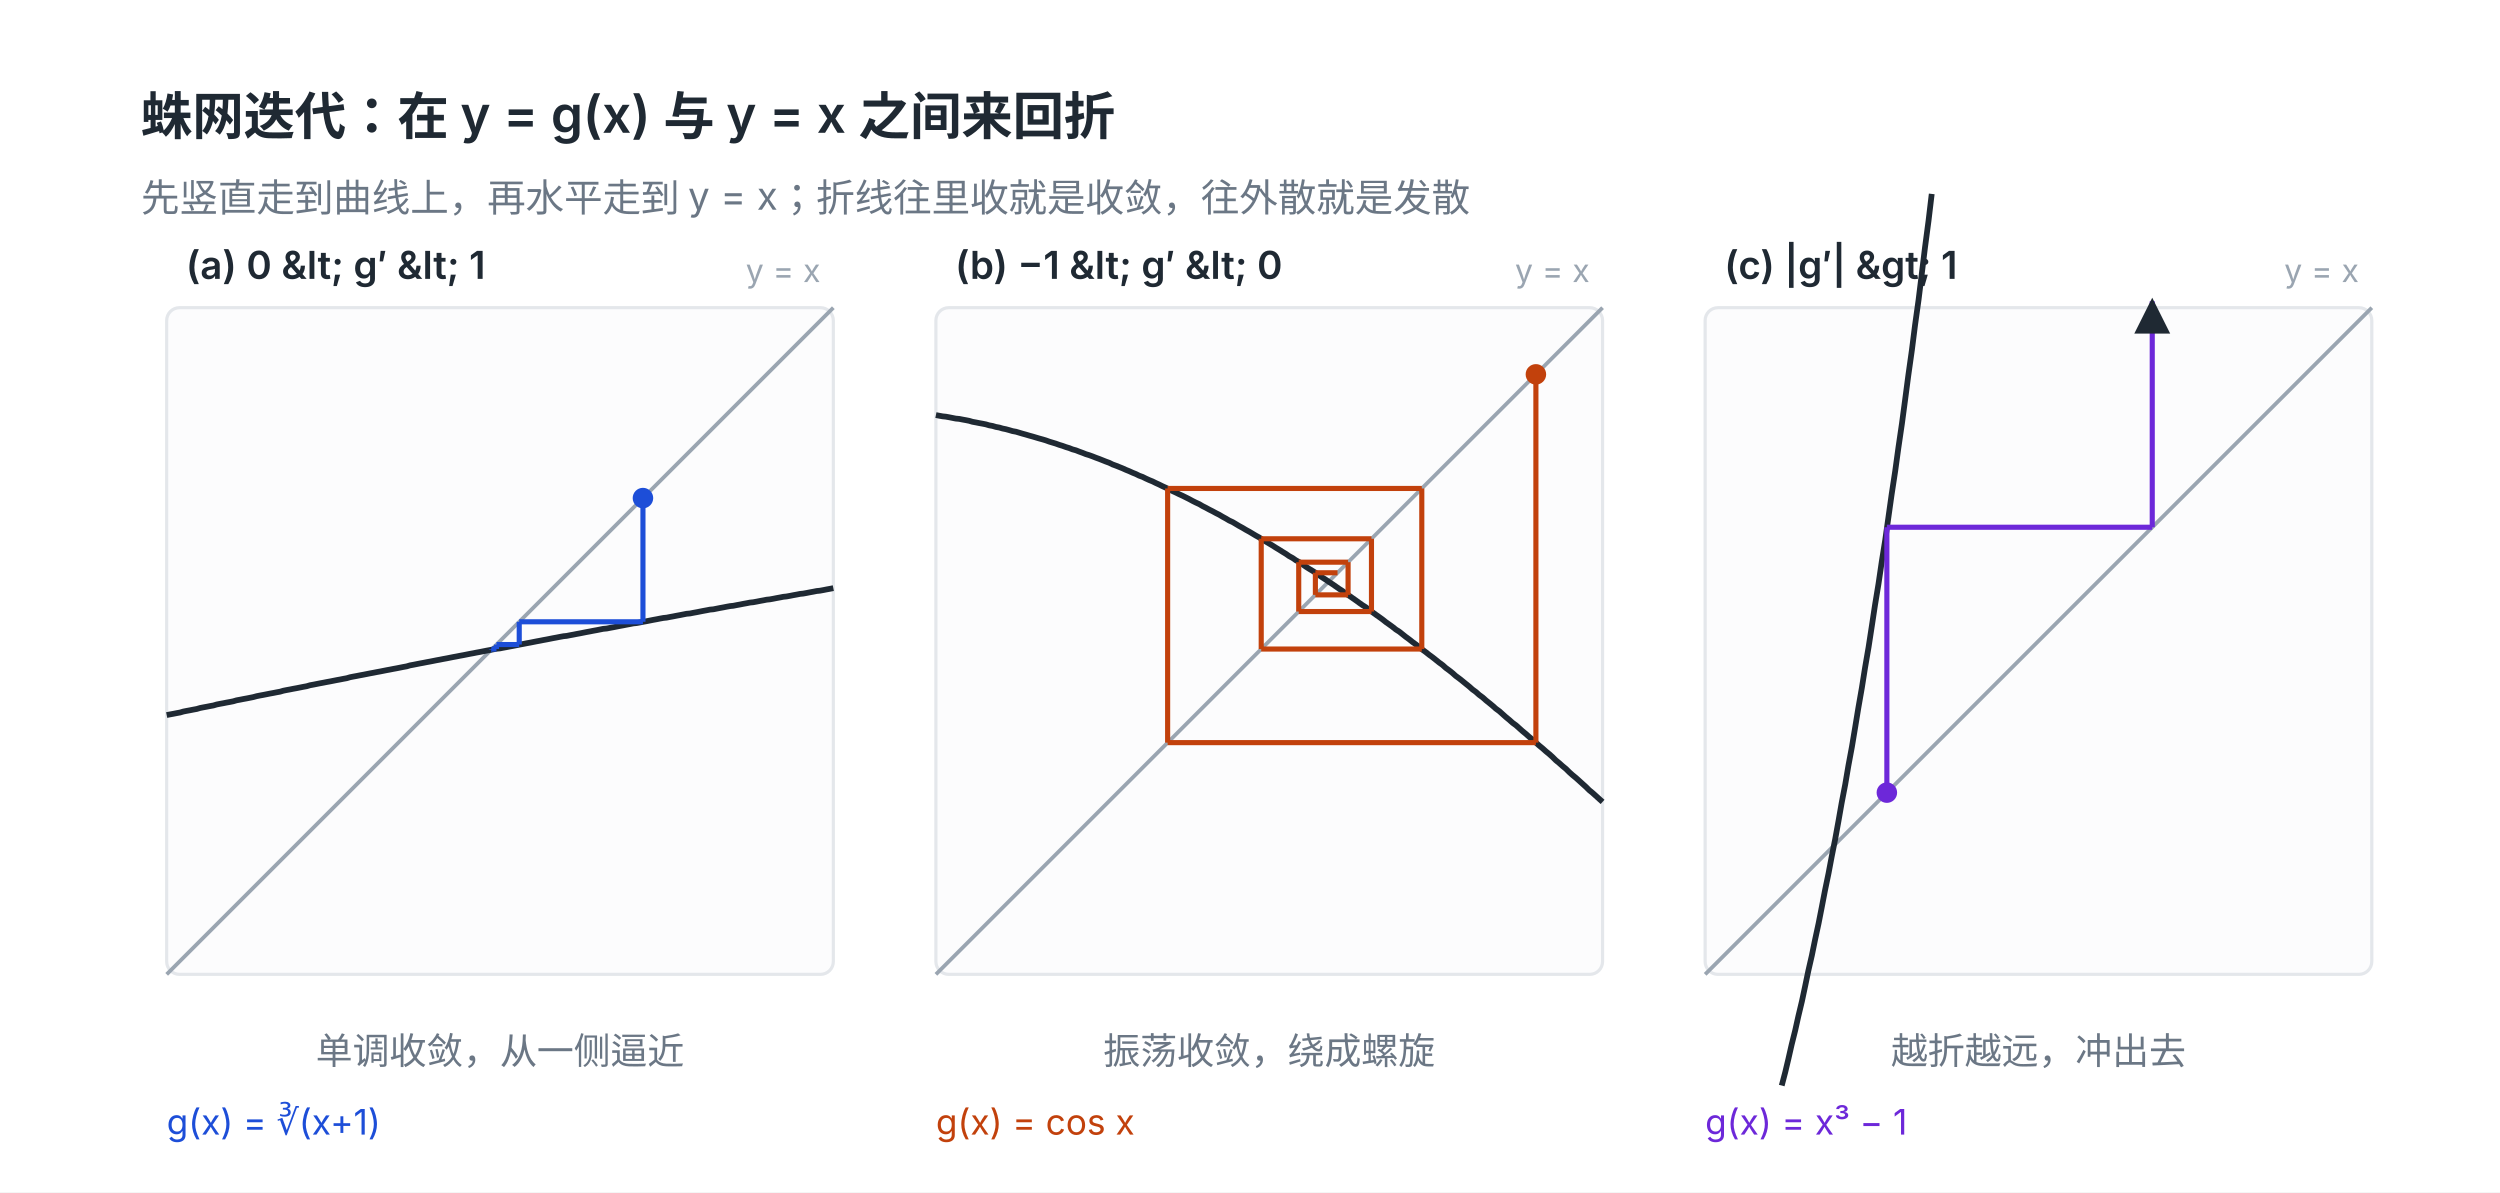
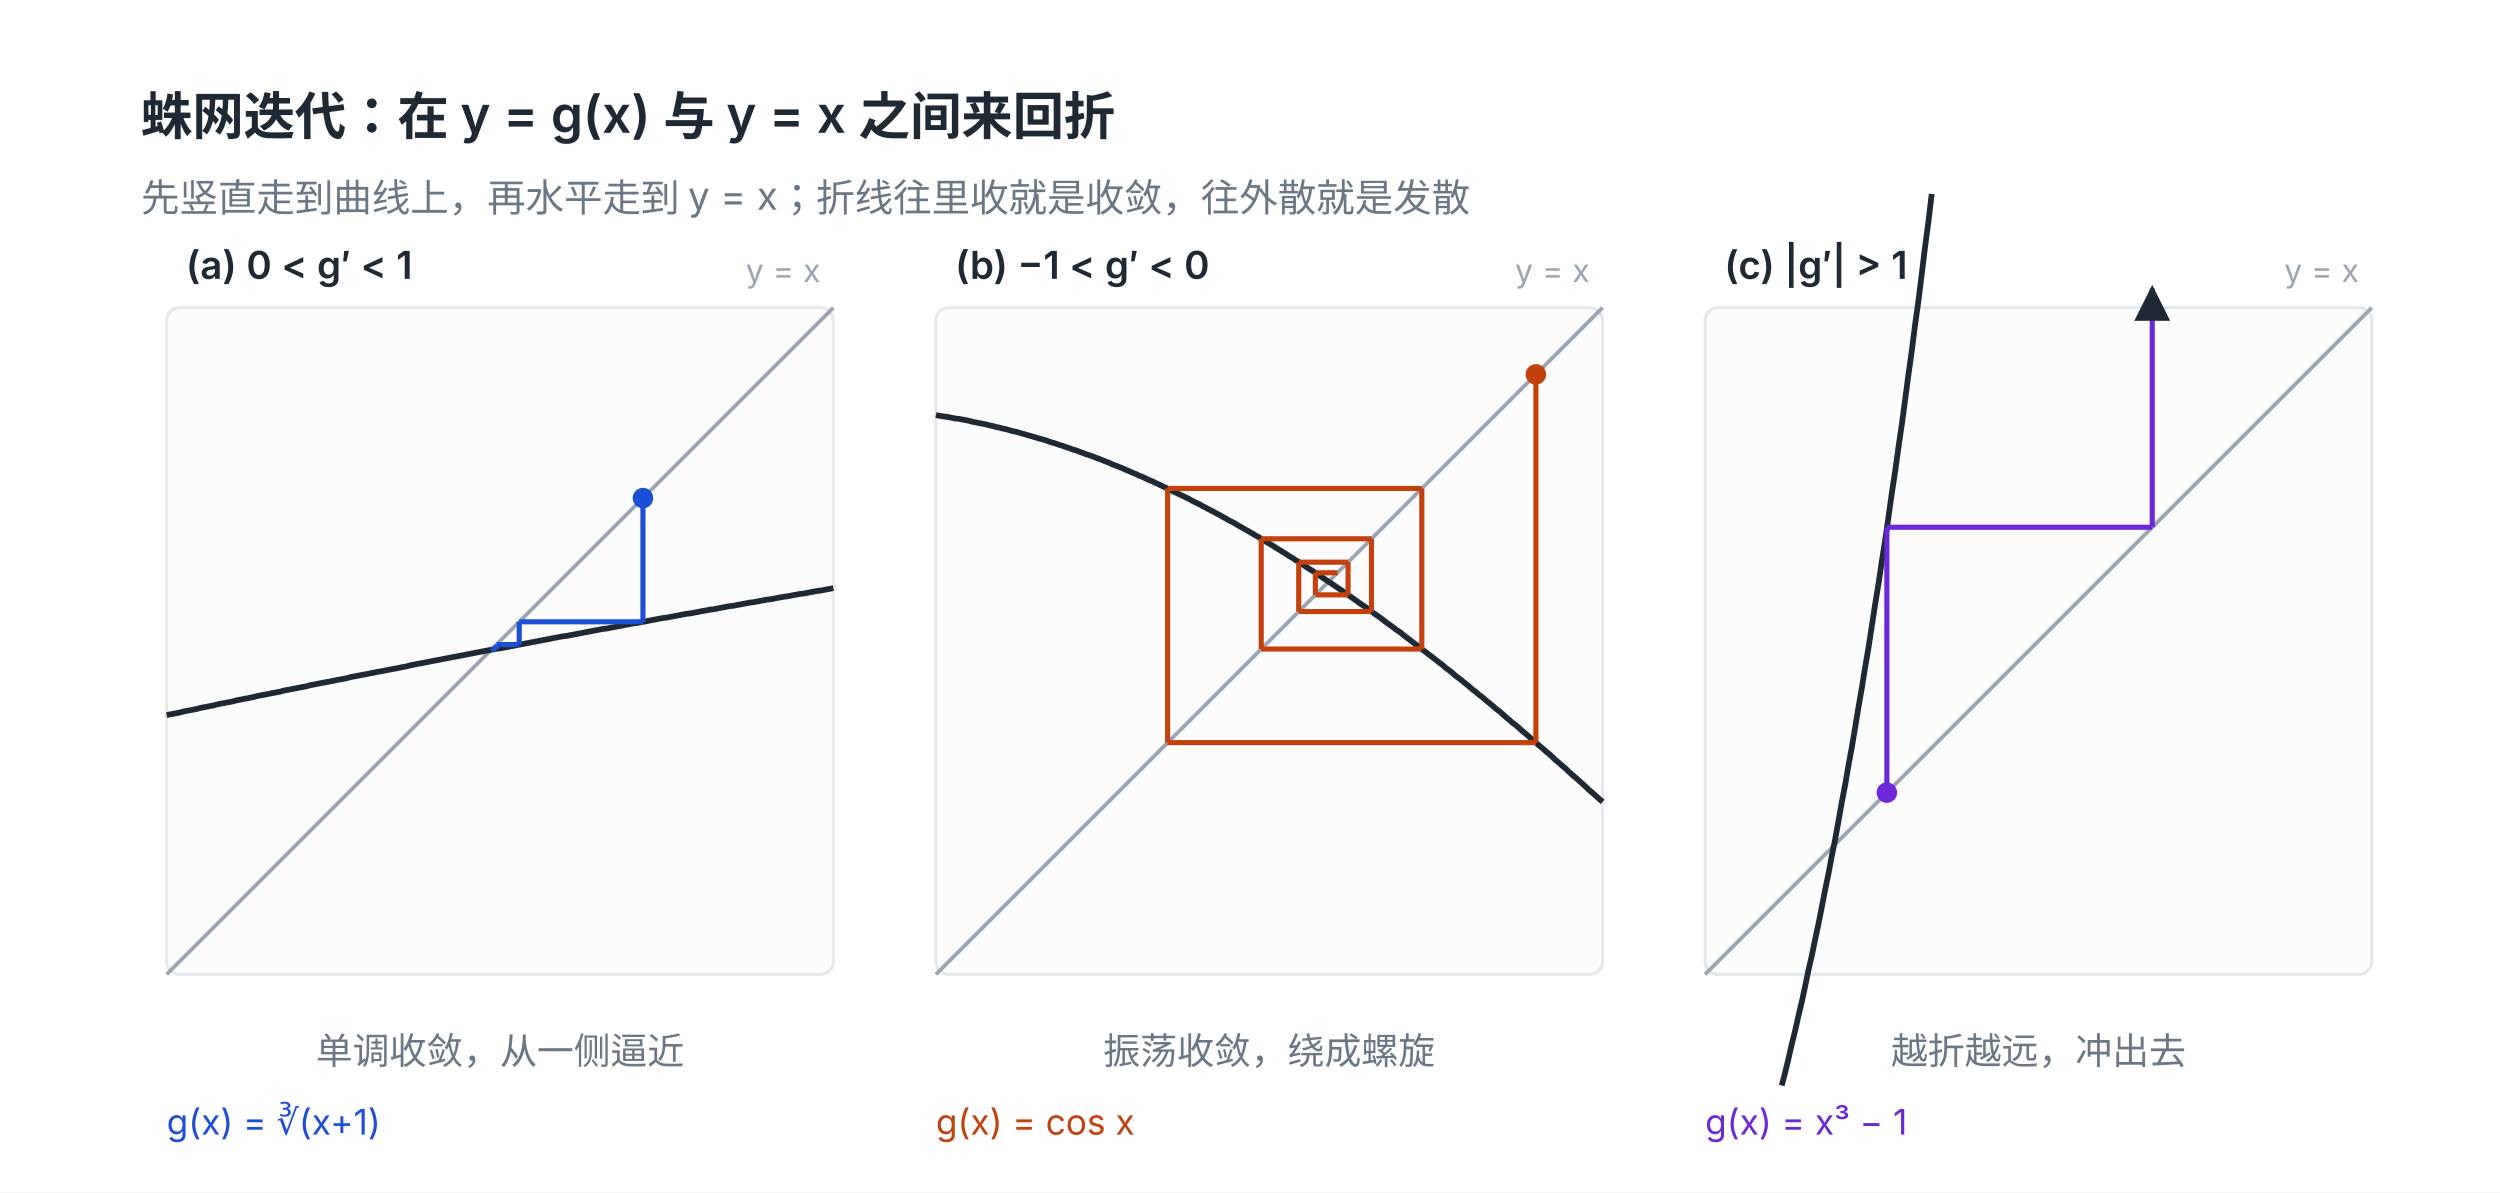
<svg xmlns="http://www.w3.org/2000/svg" viewBox="0 0 780 372" width="780" height="372" font-family="'-apple-system','Segoe UI','Microsoft YaHei',sans-serif">
  <rect width="780" height="372" fill="#ffffff" />
  <defs>
    <marker id="ar" viewBox="0 0 10 10" refX="9" refY="5" markerWidth="7" markerHeight="7" orient="auto-start-reverse">
      <path d="M0,0 L10,5 L0,10 z" fill="#1f2933" />
    </marker>
    <marker id="ar-r" viewBox="0 0 10 10" refX="9" refY="5" markerWidth="7" markerHeight="7" orient="auto-start-reverse">
      <path d="M0,0 L10,5 L0,10 z" fill="#c2410c" />
    </marker>
    <marker id="ar-d" viewBox="0 0 10 10" refX="9" refY="5" markerWidth="6" markerHeight="6" orient="auto-start-reverse">
      <path d="M0,0 L10,5 L0,10 z" fill="#6b7785" />
    </marker>
  </defs>
  <text x="44.0" y="42.0" font-size="16" fill="#1f2933" font-weight="600" text-anchor="start">蛛网迭代：在 y = g(x) 与 y = x 之间来回折</text>
  <text x="44.0" y="66.0" font-size="12" fill="#6b7785" font-weight="400" text-anchor="start">先竖直走到曲线上，再水平走到 y = x；折线往里收就是收敛，往外散就是发散</text>
  <rect x="52" y="96" width="208" height="208" fill="#fcfcfd" stroke="#e4e7eb" stroke-width="1" rx="4" />
  <line x1="52.0" y1="304.0" x2="260.0" y2="96.0" stroke="#9aa5b1" stroke-width="1.2" />
  <text x="256.0" y="88.0" font-size="10" fill="#9aa5b1" font-weight="400" text-anchor="end">y = x</text>
  <polyline points="52.0,223.1 53.0,222.9 54.1,222.7 55.1,222.5 56.2,222.3 57.2,222.0 58.2,221.8 59.3,221.6 60.3,221.4 61.4,221.2 62.4,220.9 63.4,220.7 64.5,220.5 65.5,220.3 66.6,220.1 67.6,219.8 68.6,219.6 69.7,219.4 70.7,219.2 71.8,219.0 72.8,218.8 73.8,218.5 74.9,218.3 75.9,218.1 77.0,217.9 78.0,217.7 79.0,217.5 80.1,217.2 81.1,217.0 82.2,216.8 83.2,216.6 84.2,216.4 85.3,216.2 86.3,216.0 87.4,215.8 88.4,215.5 89.4,215.3 90.5,215.1 91.5,214.9 92.6,214.7 93.6,214.5 94.6,214.3 95.7,214.1 96.7,213.8 97.8,213.6 98.8,213.4 99.8,213.2 100.9,213.0 101.9,212.8 103.0,212.6 104.0,212.4 105.0,212.2 106.1,212.0 107.1,211.8 108.2,211.6 109.2,211.3 110.2,211.1 111.3,210.9 112.3,210.7 113.4,210.5 114.4,210.3 115.4,210.1 116.5,209.9 117.5,209.7 118.6,209.5 119.6,209.3 120.6,209.1 121.7,208.9 122.7,208.7 123.8,208.5 124.8,208.3 125.8,208.1 126.9,207.9 127.9,207.6 129.0,207.4 130.0,207.2 131.0,207.0 132.1,206.8 133.1,206.6 134.2,206.4 135.2,206.2 136.2,206.0 137.3,205.8 138.3,205.6 139.4,205.4 140.4,205.2 141.4,205.0 142.5,204.8 143.5,204.6 144.6,204.4 145.6,204.2 146.6,204.0 147.7,203.8 148.7,203.6 149.8,203.4 150.8,203.2 151.8,203.0 152.9,202.8 153.9,202.6 155.0,202.4 156.0,202.3 157.0,202.1 158.1,201.9 159.1,201.7 160.2,201.5 161.2,201.3 162.2,201.1 163.3,200.9 164.3,200.7 165.4,200.5 166.4,200.3 167.4,200.1 168.5,199.9 169.5,199.7 170.6,199.5 171.6,199.3 172.6,199.1 173.7,198.9 174.7,198.7 175.8,198.5 176.8,198.4 177.8,198.2 178.9,198.0 179.9,197.8 181.0,197.6 182.0,197.4 183.0,197.2 184.1,197.0 185.1,196.8 186.2,196.6 187.2,196.4 188.2,196.2 189.3,196.1 190.3,195.9 191.4,195.7 192.4,195.5 193.4,195.3 194.5,195.1 195.5,194.9 196.6,194.7 197.6,194.5 198.6,194.4 199.7,194.2 200.7,194.0 201.8,193.8 202.8,193.6 203.8,193.4 204.9,193.2 205.9,193.0 207.0,192.8 208.0,192.7 209.0,192.5 210.1,192.3 211.1,192.1 212.2,191.9 213.2,191.7 214.2,191.5 215.3,191.4 216.3,191.2 217.4,191.0 218.4,190.8 219.4,190.6 220.5,190.4 221.5,190.2 222.6,190.1 223.6,189.9 224.6,189.7 225.7,189.5 226.7,189.3 227.8,189.1 228.8,189.0 229.8,188.8 230.9,188.6 231.9,188.4 233.0,188.2 234.0,188.0 235.0,187.9 236.1,187.7 237.1,187.5 238.2,187.3 239.2,187.1 240.2,187.0 241.3,186.8 242.3,186.6 243.4,186.4 244.4,186.2 245.4,186.1 246.5,185.9 247.5,185.7 248.6,185.5 249.6,185.3 250.6,185.2 251.7,185.0 252.7,184.8 253.8,184.6 254.8,184.4 255.8,184.3 256.9,184.1 257.9,183.9 259.0,183.7 260.0,183.5" fill="none" stroke="#1f2933" stroke-width="1.8" />
  <line x1="200.6" y1="155.4" x2="200.6" y2="194.0" stroke="#1d4ed8" stroke-width="1.6" />
  <line x1="200.6" y1="194.0" x2="162.0" y2="194.0" stroke="#1d4ed8" stroke-width="1.6" />
  <line x1="162.0" y1="194.0" x2="162.0" y2="201.1" stroke="#1d4ed8" stroke-width="1.6" />
  <line x1="162.0" y1="201.1" x2="154.9" y2="201.1" stroke="#1d4ed8" stroke-width="1.6" />
  <line x1="154.9" y1="201.1" x2="154.9" y2="202.5" stroke="#1d4ed8" stroke-width="1.6" />
  <line x1="154.9" y1="202.5" x2="153.5" y2="202.5" stroke="#1d4ed8" stroke-width="1.6" />
  <line x1="153.5" y1="202.5" x2="153.5" y2="202.7" stroke="#1d4ed8" stroke-width="1.6" />
  <line x1="153.5" y1="202.7" x2="153.3" y2="202.7" stroke="#1d4ed8" stroke-width="1.6" />
  <line x1="153.3" y1="202.7" x2="153.3" y2="202.8" stroke="#1d4ed8" stroke-width="1.6" />
  <line x1="153.3" y1="202.8" x2="153.2" y2="202.8" stroke="#1d4ed8" stroke-width="1.6" />
  <line x1="153.2" y1="202.8" x2="153.2" y2="202.8" stroke="#1d4ed8" stroke-width="1.6" />
  <line x1="153.2" y1="202.8" x2="153.2" y2="202.8" stroke="#1d4ed8" stroke-width="1.6" />
  <circle cx="200.6" cy="155.4" r="3.2" fill="#1d4ed8" />
-   <text x="58.0" y="87.0" font-size="12" fill="#1f2933" font-weight="600" text-anchor="start">(a)  0 &amp;lt; g′ &amp;lt; 1</text>
+   <text x="58.0" y="87.0" font-size="12" fill="#1f2933" font-weight="600" text-anchor="start">(a)  0 &lt; g′ &lt; 1</text>
  <rect x="292" y="96" width="208" height="208" fill="#fcfcfd" stroke="#e4e7eb" stroke-width="1" rx="4" />
  <line x1="292.0" y1="304.0" x2="500.0" y2="96.0" stroke="#9aa5b1" stroke-width="1.2" />
  <text x="496.0" y="88.0" font-size="10" fill="#9aa5b1" font-weight="400" text-anchor="end">y = x</text>
  <polyline points="292.0,129.5 293.0,129.7 294.1,129.9 295.1,130.0 296.2,130.2 297.2,130.4 298.2,130.6 299.3,130.7 300.3,130.9 301.4,131.1 302.4,131.3 303.4,131.6 304.5,131.8 305.5,132.0 306.6,132.2 307.6,132.4 308.6,132.7 309.7,132.9 310.7,133.2 311.8,133.4 312.8,133.7 313.8,133.9 314.9,134.2 315.9,134.5 317.0,134.7 318.0,135.0 319.0,135.3 320.1,135.6 321.1,135.9 322.2,136.2 323.2,136.5 324.2,136.8 325.3,137.1 326.3,137.4 327.4,137.8 328.4,138.1 329.4,138.4 330.5,138.8 331.5,139.1 332.6,139.5 333.6,139.8 334.6,140.2 335.7,140.5 336.7,140.9 337.8,141.3 338.8,141.7 339.8,142.0 340.9,142.4 341.9,142.8 343.0,143.2 344.0,143.6 345.0,144.0 346.1,144.4 347.1,144.9 348.2,145.3 349.2,145.7 350.2,146.1 351.3,146.6 352.3,147.0 353.4,147.5 354.4,147.9 355.4,148.4 356.5,148.8 357.5,149.3 358.6,149.8 359.6,150.2 360.6,150.7 361.7,151.2 362.7,151.7 363.8,152.2 364.8,152.7 365.8,153.2 366.9,153.7 367.9,154.2 369.0,154.7 370.0,155.2 371.0,155.7 372.1,156.3 373.1,156.8 374.2,157.3 375.2,157.9 376.2,158.4 377.3,159.0 378.3,159.5 379.4,160.1 380.4,160.6 381.4,161.2 382.5,161.8 383.5,162.4 384.6,162.9 385.6,163.5 386.6,164.1 387.7,164.7 388.7,165.3 389.8,165.9 390.8,166.5 391.8,167.1 392.9,167.7 393.9,168.4 395.0,169.0 396.0,169.6 397.0,170.2 398.1,170.9 399.1,171.5 400.2,172.2 401.2,172.8 402.2,173.5 403.3,174.1 404.3,174.8 405.4,175.4 406.4,176.1 407.4,176.8 408.5,177.5 409.5,178.1 410.6,178.8 411.6,179.5 412.6,180.2 413.7,180.9 414.7,181.6 415.8,182.3 416.8,183.0 417.8,183.7 418.9,184.4 419.9,185.2 421.0,185.9 422.0,186.6 423.0,187.3 424.1,188.1 425.1,188.8 426.2,189.5 427.2,190.3 428.2,191.0 429.3,191.8 430.3,192.5 431.4,193.3 432.4,194.1 433.4,194.8 434.5,195.6 435.5,196.4 436.6,197.1 437.6,197.9 438.6,198.7 439.7,199.5 440.7,200.3 441.8,201.1 442.8,201.9 443.8,202.7 444.9,203.5 445.9,204.3 447.0,205.1 448.0,205.9 449.0,206.7 450.1,207.5 451.1,208.4 452.2,209.2 453.2,210.0 454.2,210.9 455.3,211.7 456.3,212.5 457.4,213.4 458.4,214.2 459.4,215.1 460.5,215.9 461.5,216.8 462.6,217.6 463.6,218.5 464.6,219.3 465.7,220.2 466.7,221.1 467.8,221.9 468.8,222.8 469.8,223.7 470.9,224.6 471.9,225.5 473.0,226.3 474.0,227.2 475.0,228.1 476.1,229.0 477.1,229.9 478.2,230.8 479.2,231.7 480.2,232.6 481.3,233.5 482.3,234.4 483.4,235.3 484.4,236.2 485.4,237.2 486.5,238.1 487.5,239.0 488.6,239.9 489.6,240.9 490.6,241.8 491.7,242.7 492.7,243.6 493.8,244.6 494.8,245.5 495.8,246.5 496.9,247.4 497.9,248.3 499.0,249.3 500.0,250.2" fill="none" stroke="#1f2933" stroke-width="1.8" />
  <line x1="479.2" y1="116.8" x2="479.2" y2="231.7" stroke="#c2410c" stroke-width="1.6" />
  <line x1="479.2" y1="231.7" x2="364.3" y2="231.7" stroke="#c2410c" stroke-width="1.6" />
  <line x1="364.3" y1="231.7" x2="364.3" y2="152.4" stroke="#c2410c" stroke-width="1.6" />
  <line x1="364.3" y1="152.4" x2="443.6" y2="152.4" stroke="#c2410c" stroke-width="1.6" />
  <line x1="443.6" y1="152.4" x2="443.6" y2="202.5" stroke="#c2410c" stroke-width="1.6" />
  <line x1="443.6" y1="202.5" x2="393.5" y2="202.5" stroke="#c2410c" stroke-width="1.6" />
  <line x1="393.5" y1="202.5" x2="393.5" y2="168.1" stroke="#c2410c" stroke-width="1.6" />
  <line x1="393.5" y1="168.1" x2="427.9" y2="168.1" stroke="#c2410c" stroke-width="1.6" />
  <line x1="427.9" y1="168.1" x2="427.9" y2="190.8" stroke="#c2410c" stroke-width="1.6" />
  <line x1="427.9" y1="190.8" x2="405.2" y2="190.8" stroke="#c2410c" stroke-width="1.6" />
  <line x1="405.2" y1="190.8" x2="405.2" y2="175.4" stroke="#c2410c" stroke-width="1.6" />
  <line x1="405.2" y1="175.4" x2="420.6" y2="175.4" stroke="#c2410c" stroke-width="1.6" />
  <line x1="420.6" y1="175.4" x2="420.6" y2="185.6" stroke="#c2410c" stroke-width="1.6" />
  <line x1="420.6" y1="185.6" x2="410.4" y2="185.6" stroke="#c2410c" stroke-width="1.6" />
  <line x1="410.4" y1="185.6" x2="410.4" y2="178.7" stroke="#c2410c" stroke-width="1.6" />
  <line x1="410.4" y1="178.7" x2="417.3" y2="178.7" stroke="#c2410c" stroke-width="1.6" />
  <circle cx="479.2" cy="116.8" r="3.2" fill="#c2410c" />
-   <text x="298.0" y="87.0" font-size="12" fill="#1f2933" font-weight="600" text-anchor="start">(b)  −1 &amp;lt; g′ &amp;lt; 0</text>
+   <text x="298.0" y="87.0" font-size="12" fill="#1f2933" font-weight="600" text-anchor="start">(b)  −1 &lt; g′ &lt; 0</text>
  <rect x="532" y="96" width="208" height="208" fill="#fcfcfd" stroke="#e4e7eb" stroke-width="1" rx="4" />
  <line x1="532.0" y1="304.0" x2="740.0" y2="96.0" stroke="#9aa5b1" stroke-width="1.2" />
  <text x="736.0" y="88.0" font-size="10" fill="#9aa5b1" font-weight="400" text-anchor="end">y = x</text>
  <polyline points="555.9,338.7 557.0,334.5 558.0,330.3 559.0,325.9 560.1,321.5 561.1,317.0 562.2,312.4 563.2,307.7 564.2,302.9 565.3,298.1 566.3,293.2 567.4,288.1 568.4,283.0 569.4,277.8 570.5,272.5 571.5,267.2 572.6,261.7 573.6,256.2 574.6,250.5 575.7,244.8 576.7,238.9 577.8,233.0 578.8,227.0 579.8,220.9 580.9,214.6 581.9,208.3 583.0,201.9 584.0,195.4 585.0,188.8 586.1,182.1 587.1,175.3 588.2,168.4 589.2,161.3 590.2,154.2 591.3,147.0 592.3,139.7 593.4,132.2 594.4,124.7 595.4,117.1 596.5,109.3 597.5,101.4 598.6,93.5 599.6,85.4 600.6,77.2 601.7,68.9 602.7,60.5" fill="none" stroke="#1f2933" stroke-width="1.8" />
  <line x1="588.7" y1="247.3" x2="588.7" y2="164.5" stroke="#6d28d9" stroke-width="1.6" />
  <line x1="588.7" y1="164.5" x2="671.5" y2="164.5" stroke="#6d28d9" stroke-width="1.6" />
-   <line x1="671.5" y1="164.5" x2="671.5" y2="94.0" stroke="#6d28d9" stroke-width="1.6" marker-end="url(#ar)" />
+   <line x1="671.5" y1="164.5" x2="671.5" y2="90.0" stroke="#6d28d9" stroke-width="1.6" marker-end="url(#ar)" />
  <circle cx="588.7" cy="247.3" r="3.2" fill="#6d28d9" />
-   <text x="538.0" y="87.0" font-size="12" fill="#1f2933" font-weight="600" text-anchor="start">(c)  |g′| &amp;gt; 1</text>
+   <text x="538.0" y="87.0" font-size="12" fill="#1f2933" font-weight="600" text-anchor="start">(c)  |g′| &gt; 1</text>
  <text x="156.0" y="332.0" font-size="11.5" fill="#6b7785" font-weight="400" text-anchor="middle">单调收敛，从一侧逼近</text>
  <text x="396.0" y="332.0" font-size="11.5" fill="#6b7785" font-weight="400" text-anchor="middle">振荡收敛，绕成螺旋</text>
  <text x="636.0" y="332.0" font-size="11.5" fill="#6b7785" font-weight="400" text-anchor="middle">越折越远，冲出去</text>
  <text x="52.0" y="354.0" font-size="11" fill="#1d4ed8" font-weight="400" text-anchor="start">g(x) = ∛(x+1)</text>
  <text x="292.0" y="354.0" font-size="11" fill="#c2410c" font-weight="400" text-anchor="start">g(x) = cos x</text>
  <text x="532.0" y="354.0" font-size="11" fill="#6d28d9" font-weight="400" text-anchor="start">g(x) = x³ − 1</text>
</svg>
